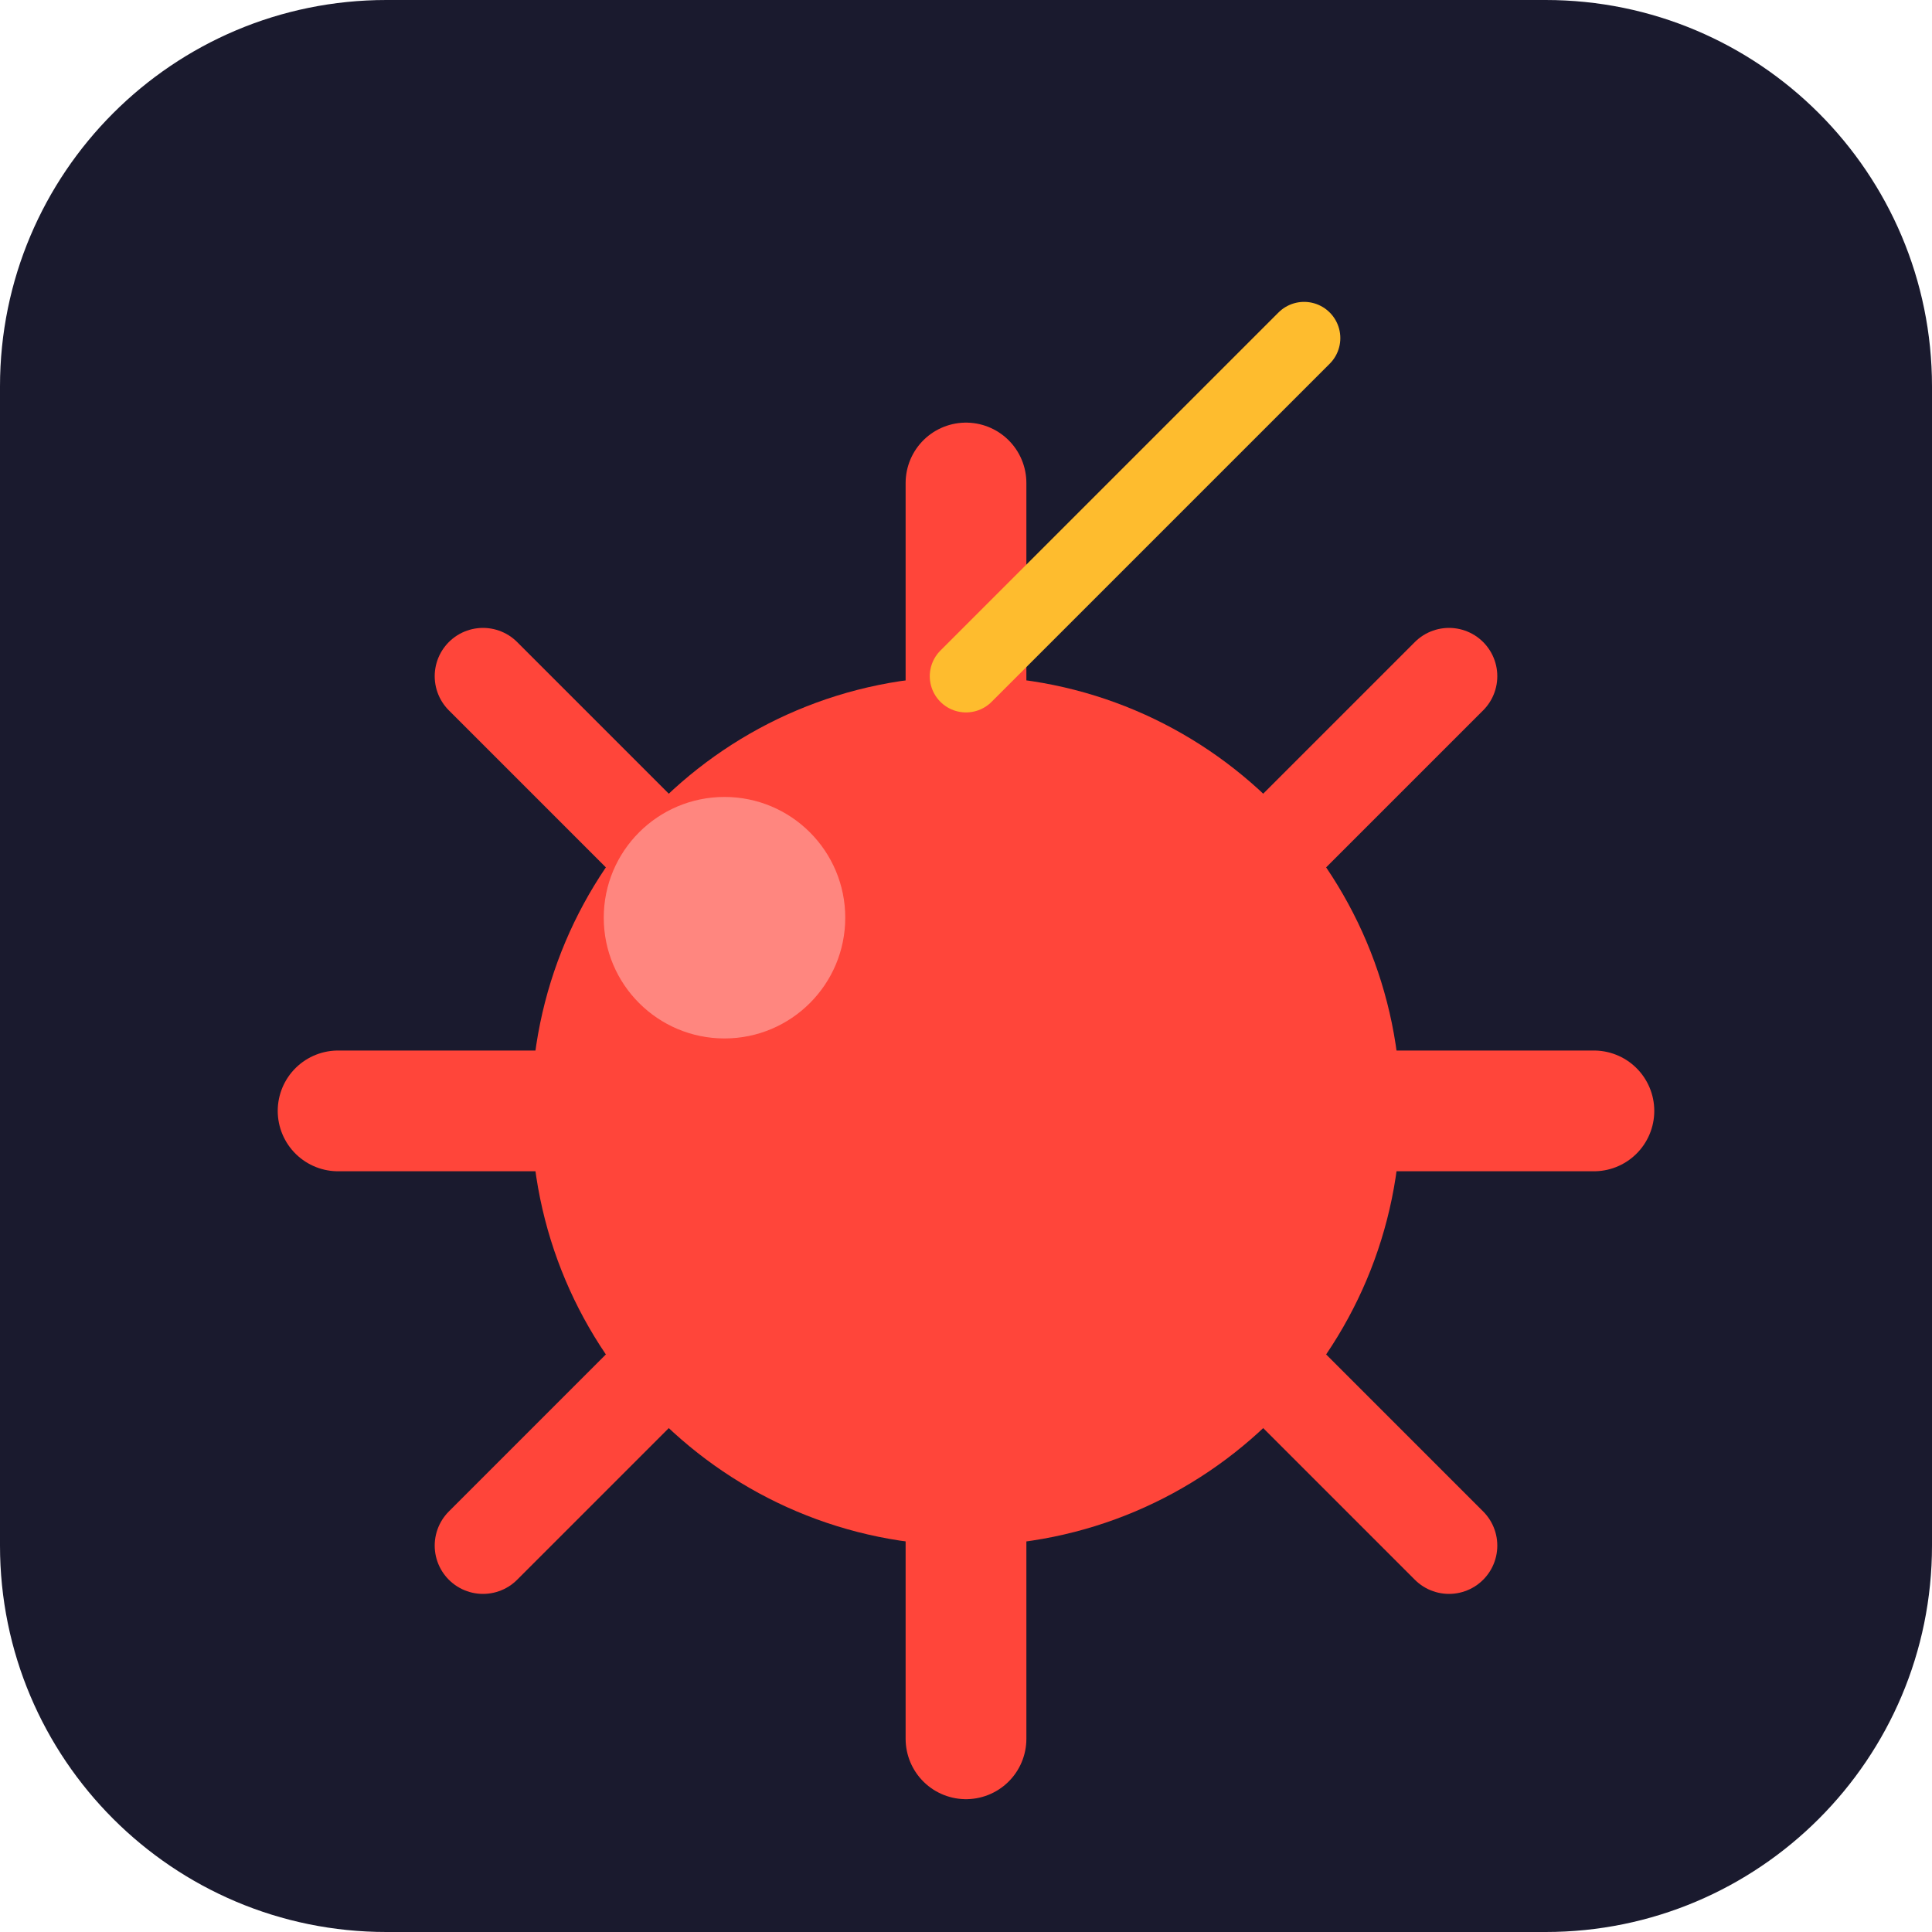
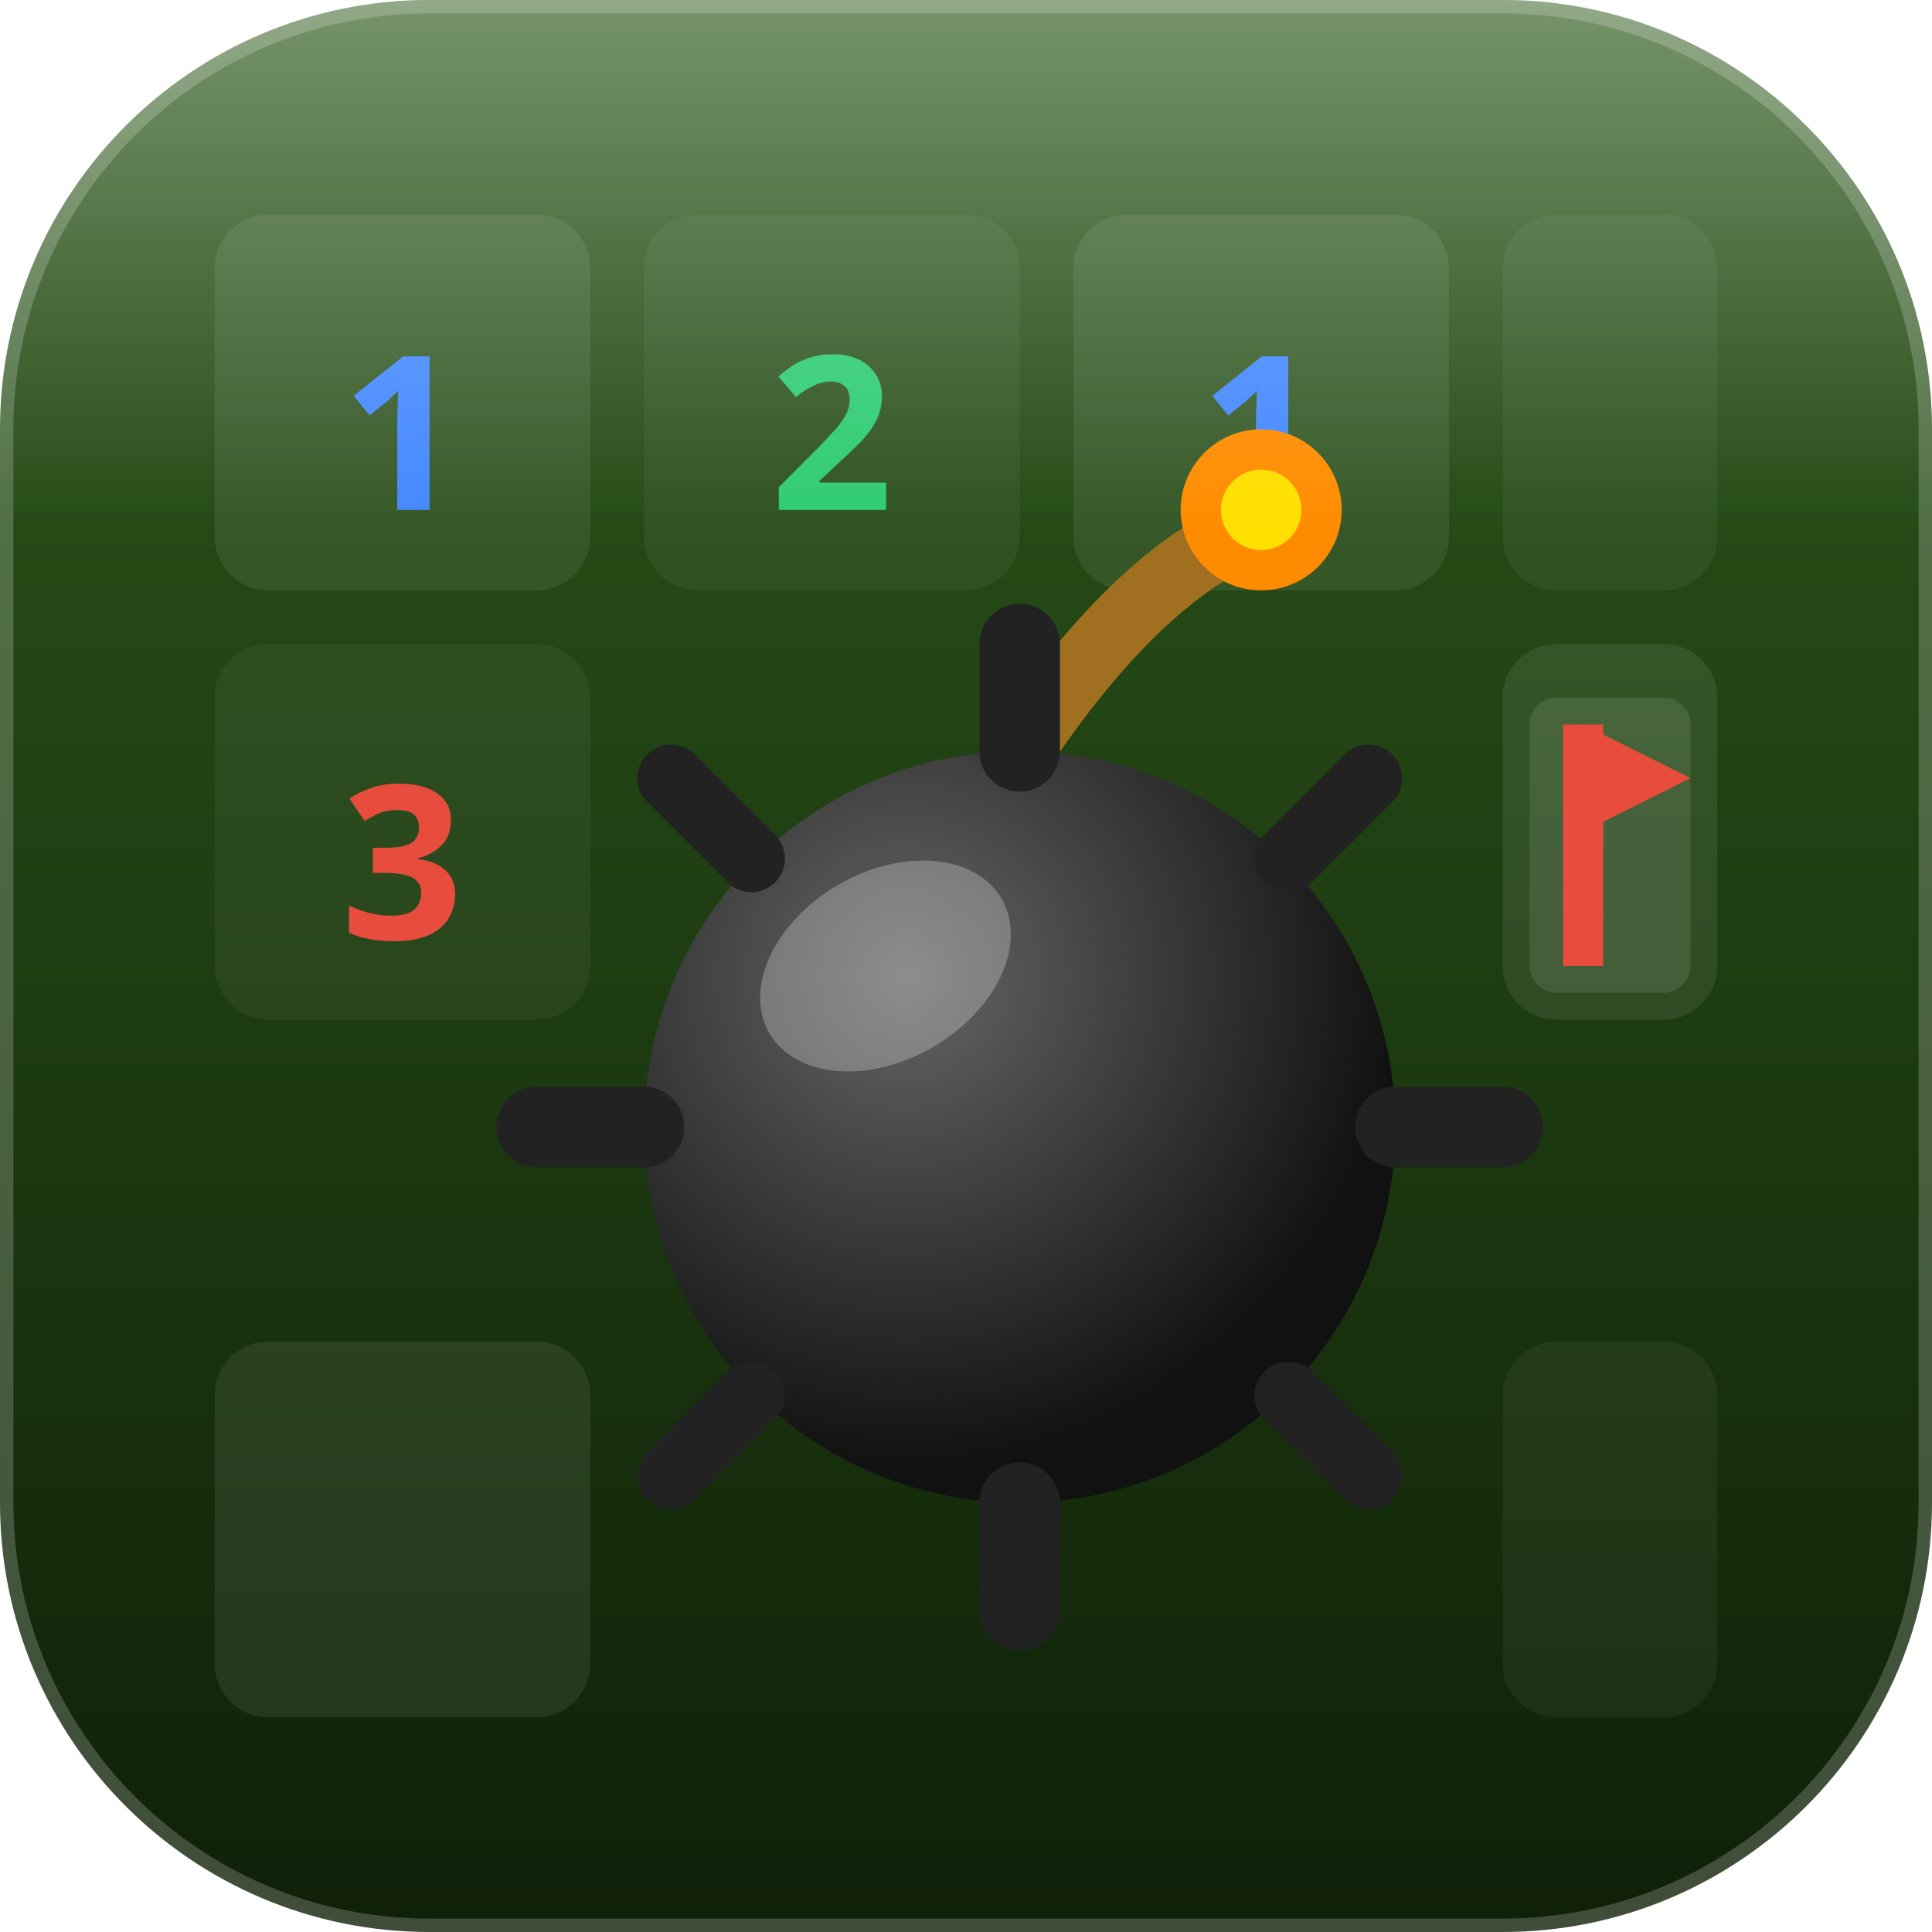
- <svg xmlns="http://www.w3.org/2000/svg" viewBox="0 0 40 40">
-   <rect width="40" height="40" rx="8" fill="#1a1a2e" />
-   <circle cx="20" cy="23" r="9" fill="#ff453a" />
-   <line x1="20" y1="10" x2="20" y2="15" stroke="#ff453a" stroke-width="2.5" stroke-linecap="round" />
-   <line x1="20" y1="31" x2="20" y2="36" stroke="#ff453a" stroke-width="2.5" stroke-linecap="round" />
-   <line x1="7" y1="23" x2="12" y2="23" stroke="#ff453a" stroke-width="2.5" stroke-linecap="round" />
-   <line x1="28" y1="23" x2="33" y2="23" stroke="#ff453a" stroke-width="2.5" stroke-linecap="round" />
-   <line x1="10" y1="14" x2="14" y2="18" stroke="#ff453a" stroke-width="2" stroke-linecap="round" />
-   <line x1="26" y1="18" x2="30" y2="14" stroke="#ff453a" stroke-width="2" stroke-linecap="round" />
-   <line x1="10" y1="32" x2="14" y2="28" stroke="#ff453a" stroke-width="2" stroke-linecap="round" />
-   <line x1="26" y1="28" x2="30" y2="32" stroke="#ff453a" stroke-width="2" stroke-linecap="round" />
-   <circle cx="15" cy="19" r="2.5" fill="rgba(255,255,255,0.35)" />
-   <path d="M20 14 Q24 10 27 7" fill="none" stroke="#febc2e" stroke-width="1.5" stroke-linecap="round" />
+ <svg xmlns="http://www.w3.org/2000/svg" width="72" height="72" viewBox="0 0 72 72">
+   <defs>
+     <linearGradient id="mineBg" x1="0" y1="0" x2="0" y2="1">
+       <stop offset="0%" stop-color="#2D5A1B" />
+       <stop offset="100%" stop-color="#0F2008" />
+     </linearGradient>
+     <linearGradient id="mineShine" x1="0" y1="0" x2="0" y2="1">
+       <stop offset="0%" stop-color="rgba(255,255,255,0.35)" />
+       <stop offset="55%" stop-color="rgba(255,255,255,0)" />
+     </linearGradient>
+     <radialGradient id="bombGrad" cx="35%" cy="30%" r="65%">
+       <stop offset="0%" stop-color="#666" />
+       <stop offset="100%" stop-color="#111" />
+     </radialGradient>
+     <clipPath id="mineClip">
+       <rect width="72" height="72" rx="16" ry="16" />
+     </clipPath>
+   </defs>
+   <rect width="72" height="72" rx="16" fill="url(#mineBg)" />
+   <rect x="8" y="8" width="14" height="14" rx="2" fill="rgba(255,255,255,0.08)" />
+   <rect x="24" y="8" width="14" height="14" rx="2" fill="rgba(255,255,255,0.05)" />
+   <rect x="40" y="8" width="14" height="14" rx="2" fill="rgba(255,255,255,0.08)" />
+   <rect x="56" y="8" width="8" height="14" rx="2" fill="rgba(255,255,255,0.05)" />
+   <rect x="8" y="24" width="14" height="14" rx="2" fill="rgba(255,255,255,0.05)" />
+   <rect x="56" y="24" width="8" height="14" rx="2" fill="rgba(255,255,255,0.08)" />
+   <rect x="8" y="50" width="14" height="14" rx="2" fill="rgba(255,255,255,0.08)" />
+   <rect x="56" y="50" width="8" height="14" rx="2" fill="rgba(255,255,255,0.05)" />
+   <text x="15" y="19" text-anchor="middle" font-family="Arial Black, sans-serif" font-size="8" font-weight="900" fill="#4488FF">1</text>
+   <text x="31" y="19" text-anchor="middle" font-family="Arial Black, sans-serif" font-size="8" font-weight="900" fill="#2ECC71">2</text>
+   <text x="47" y="19" text-anchor="middle" font-family="Arial Black, sans-serif" font-size="8" font-weight="900" fill="#4488FF">1</text>
+   <text x="15" y="35" text-anchor="middle" font-family="Arial Black, sans-serif" font-size="8" font-weight="900" fill="#E74C3C">3</text>
+   <circle cx="38" cy="42" r="14" fill="url(#bombGrad)" />
+   <ellipse cx="33" cy="36" rx="5" ry="3.5" fill="rgba(255,255,255,0.25)" transform="rotate(-30 33 36)" />
+   <path d="M38 28 Q42 22 46 20" stroke="#A07020" stroke-width="2.5" fill="none" stroke-linecap="round" />
+   <circle cx="47" cy="19" r="3" fill="#FF8C00" />
+   <circle cx="47" cy="19" r="1.5" fill="#FFE000" />
+   <line x1="24" y1="42" x2="20" y2="42" stroke="#222" stroke-width="3" stroke-linecap="round" />
+   <line x1="52" y1="42" x2="56" y2="42" stroke="#222" stroke-width="3" stroke-linecap="round" />
+   <line x1="38" y1="28" x2="38" y2="24" stroke="#222" stroke-width="3" stroke-linecap="round" />
+   <line x1="38" y1="56" x2="38" y2="60" stroke="#222" stroke-width="3" stroke-linecap="round" />
+   <line x1="28" y1="32" x2="25" y2="29" stroke="#222" stroke-width="2.5" stroke-linecap="round" />
+   <line x1="48" y1="32" x2="51" y2="29" stroke="#222" stroke-width="2.5" stroke-linecap="round" />
+   <line x1="28" y1="52" x2="25" y2="55" stroke="#222" stroke-width="2.5" stroke-linecap="round" />
+   <line x1="48" y1="52" x2="51" y2="55" stroke="#222" stroke-width="2.5" stroke-linecap="round" />
+   <rect x="57" y="26" width="6" height="11" rx="1" fill="rgba(255,255,255,0.1)" />
+   <line x1="59" y1="27" x2="59" y2="36" stroke="#E74C3C" stroke-width="1.5" />
+   <polygon points="59,27 63,29 59,31" fill="#E74C3C" />
+   <rect width="72" height="36" rx="16" fill="url(#mineShine)" clip-path="url(#mineClip)" />
+   <rect width="72" height="72" rx="16" fill="none" stroke="rgba(255,255,255,0.2)" stroke-width="1" />
</svg>
